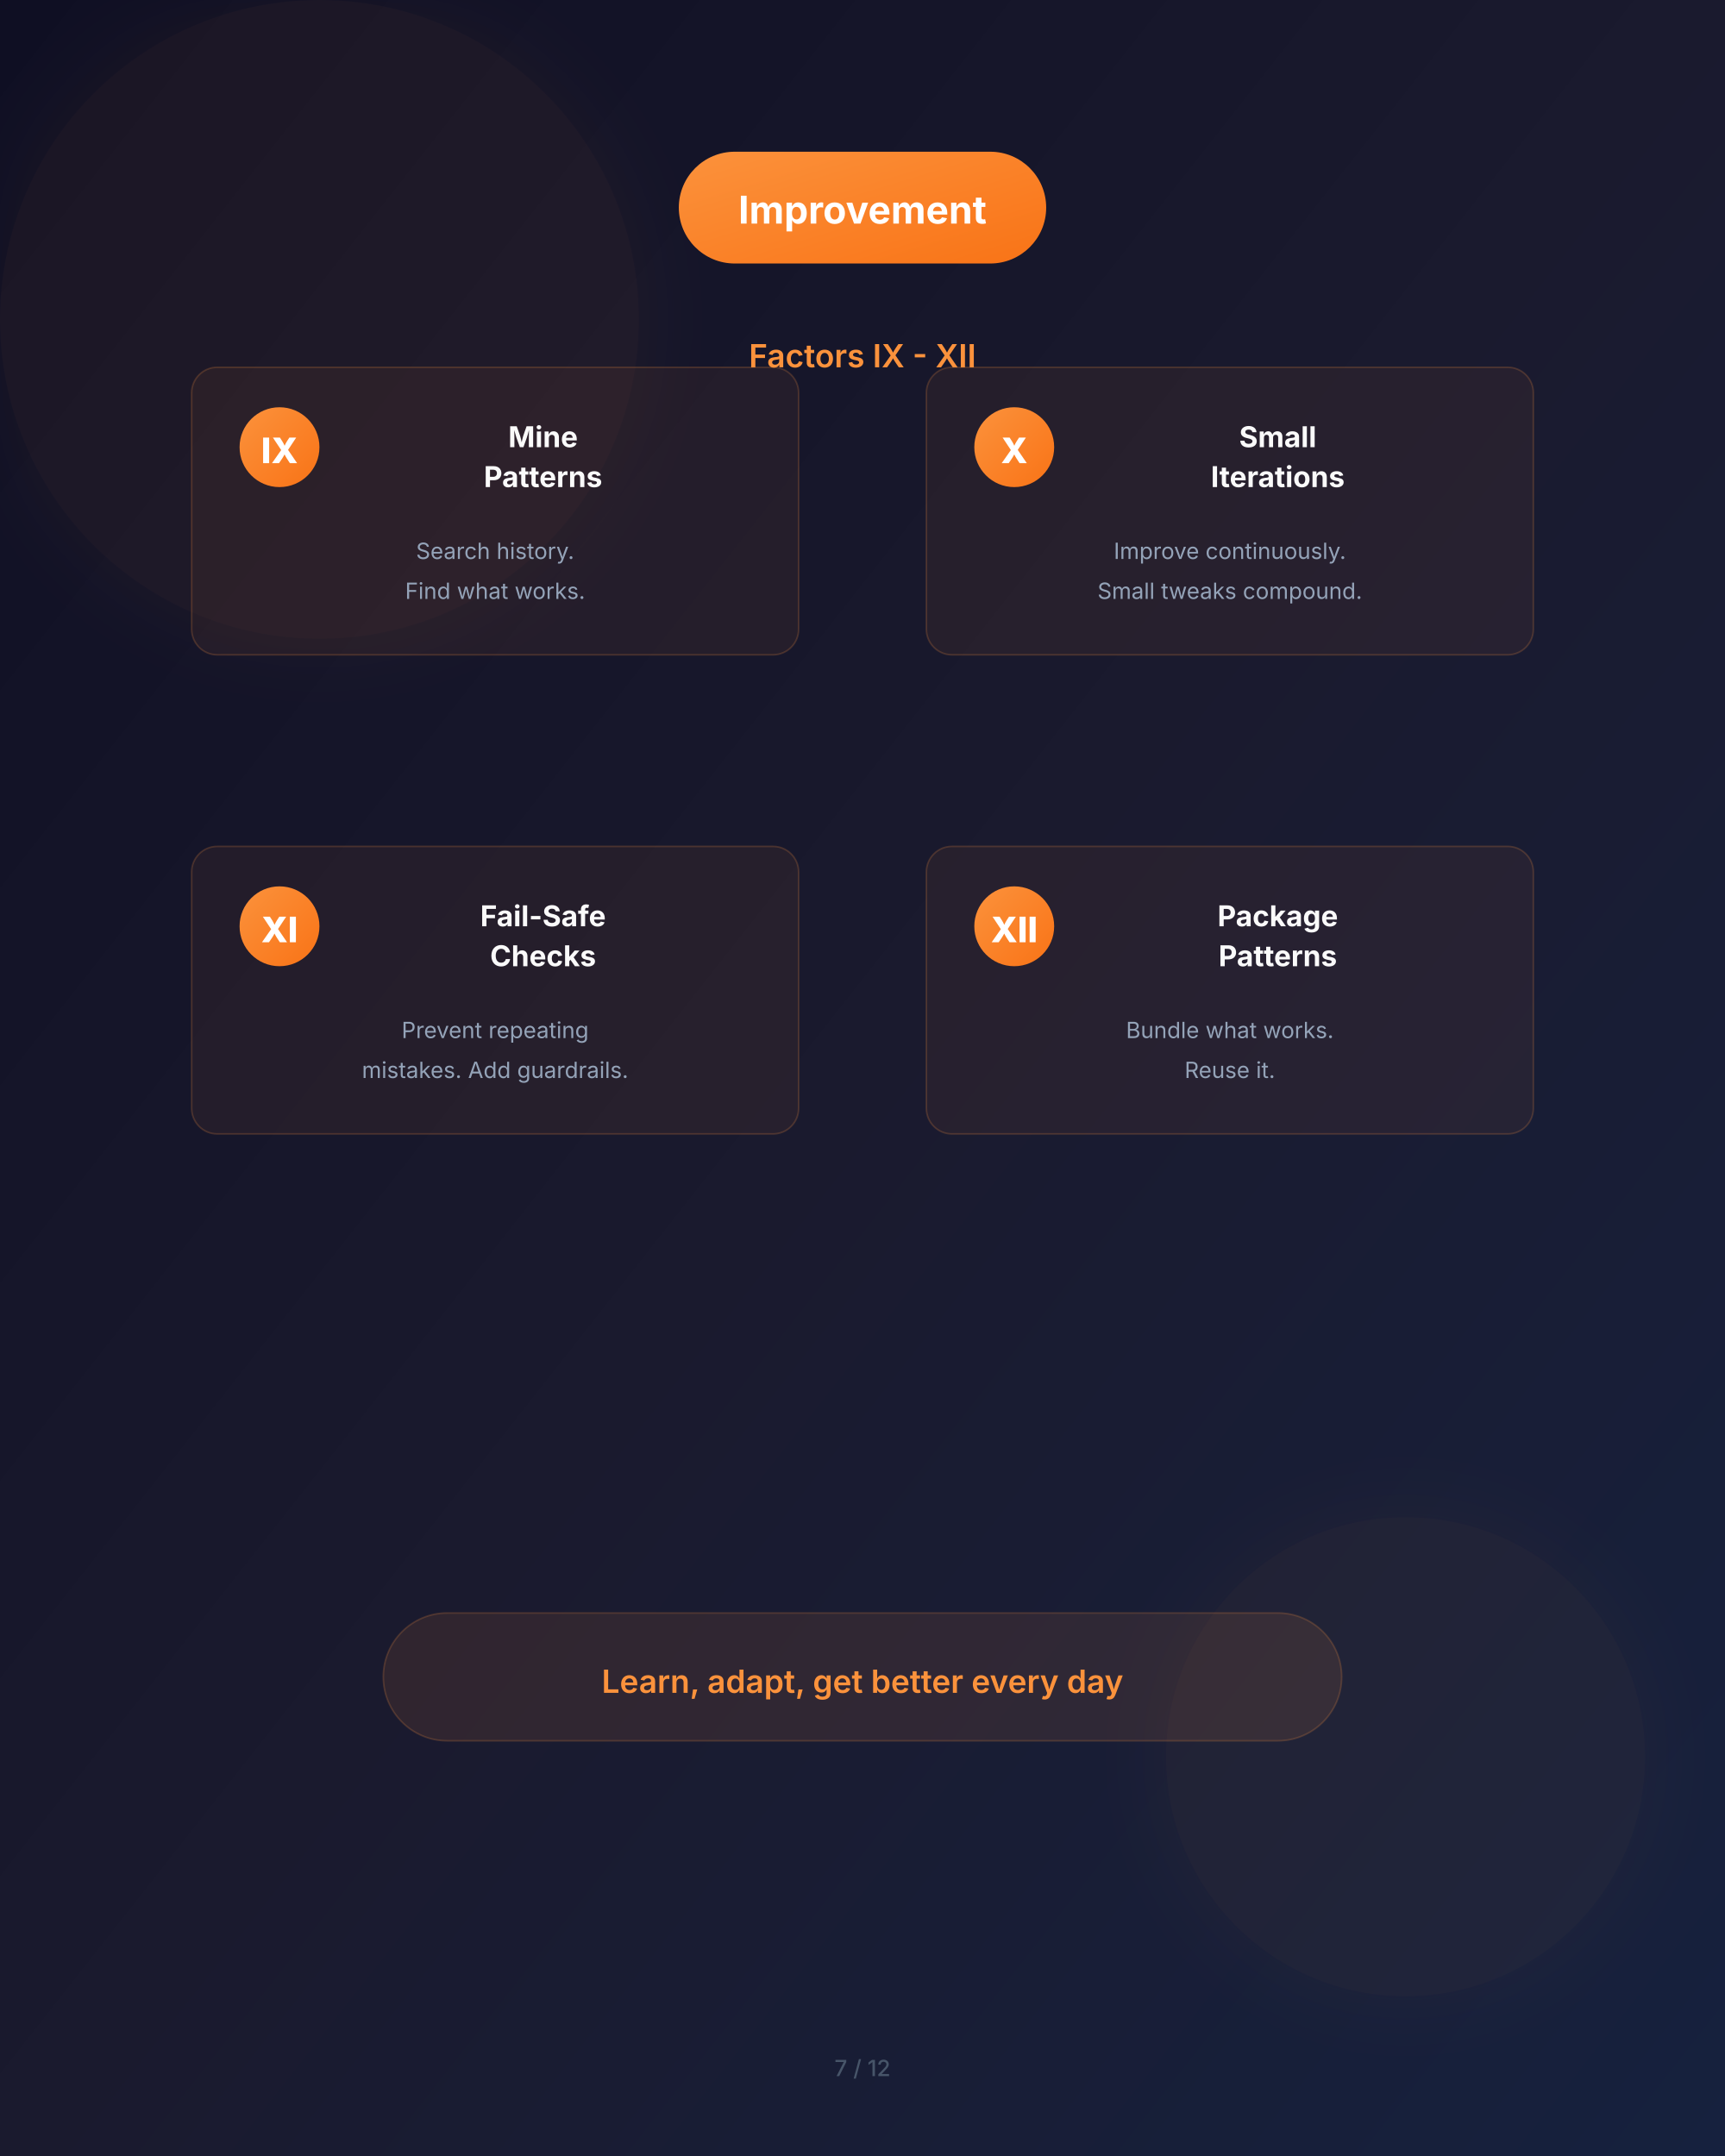
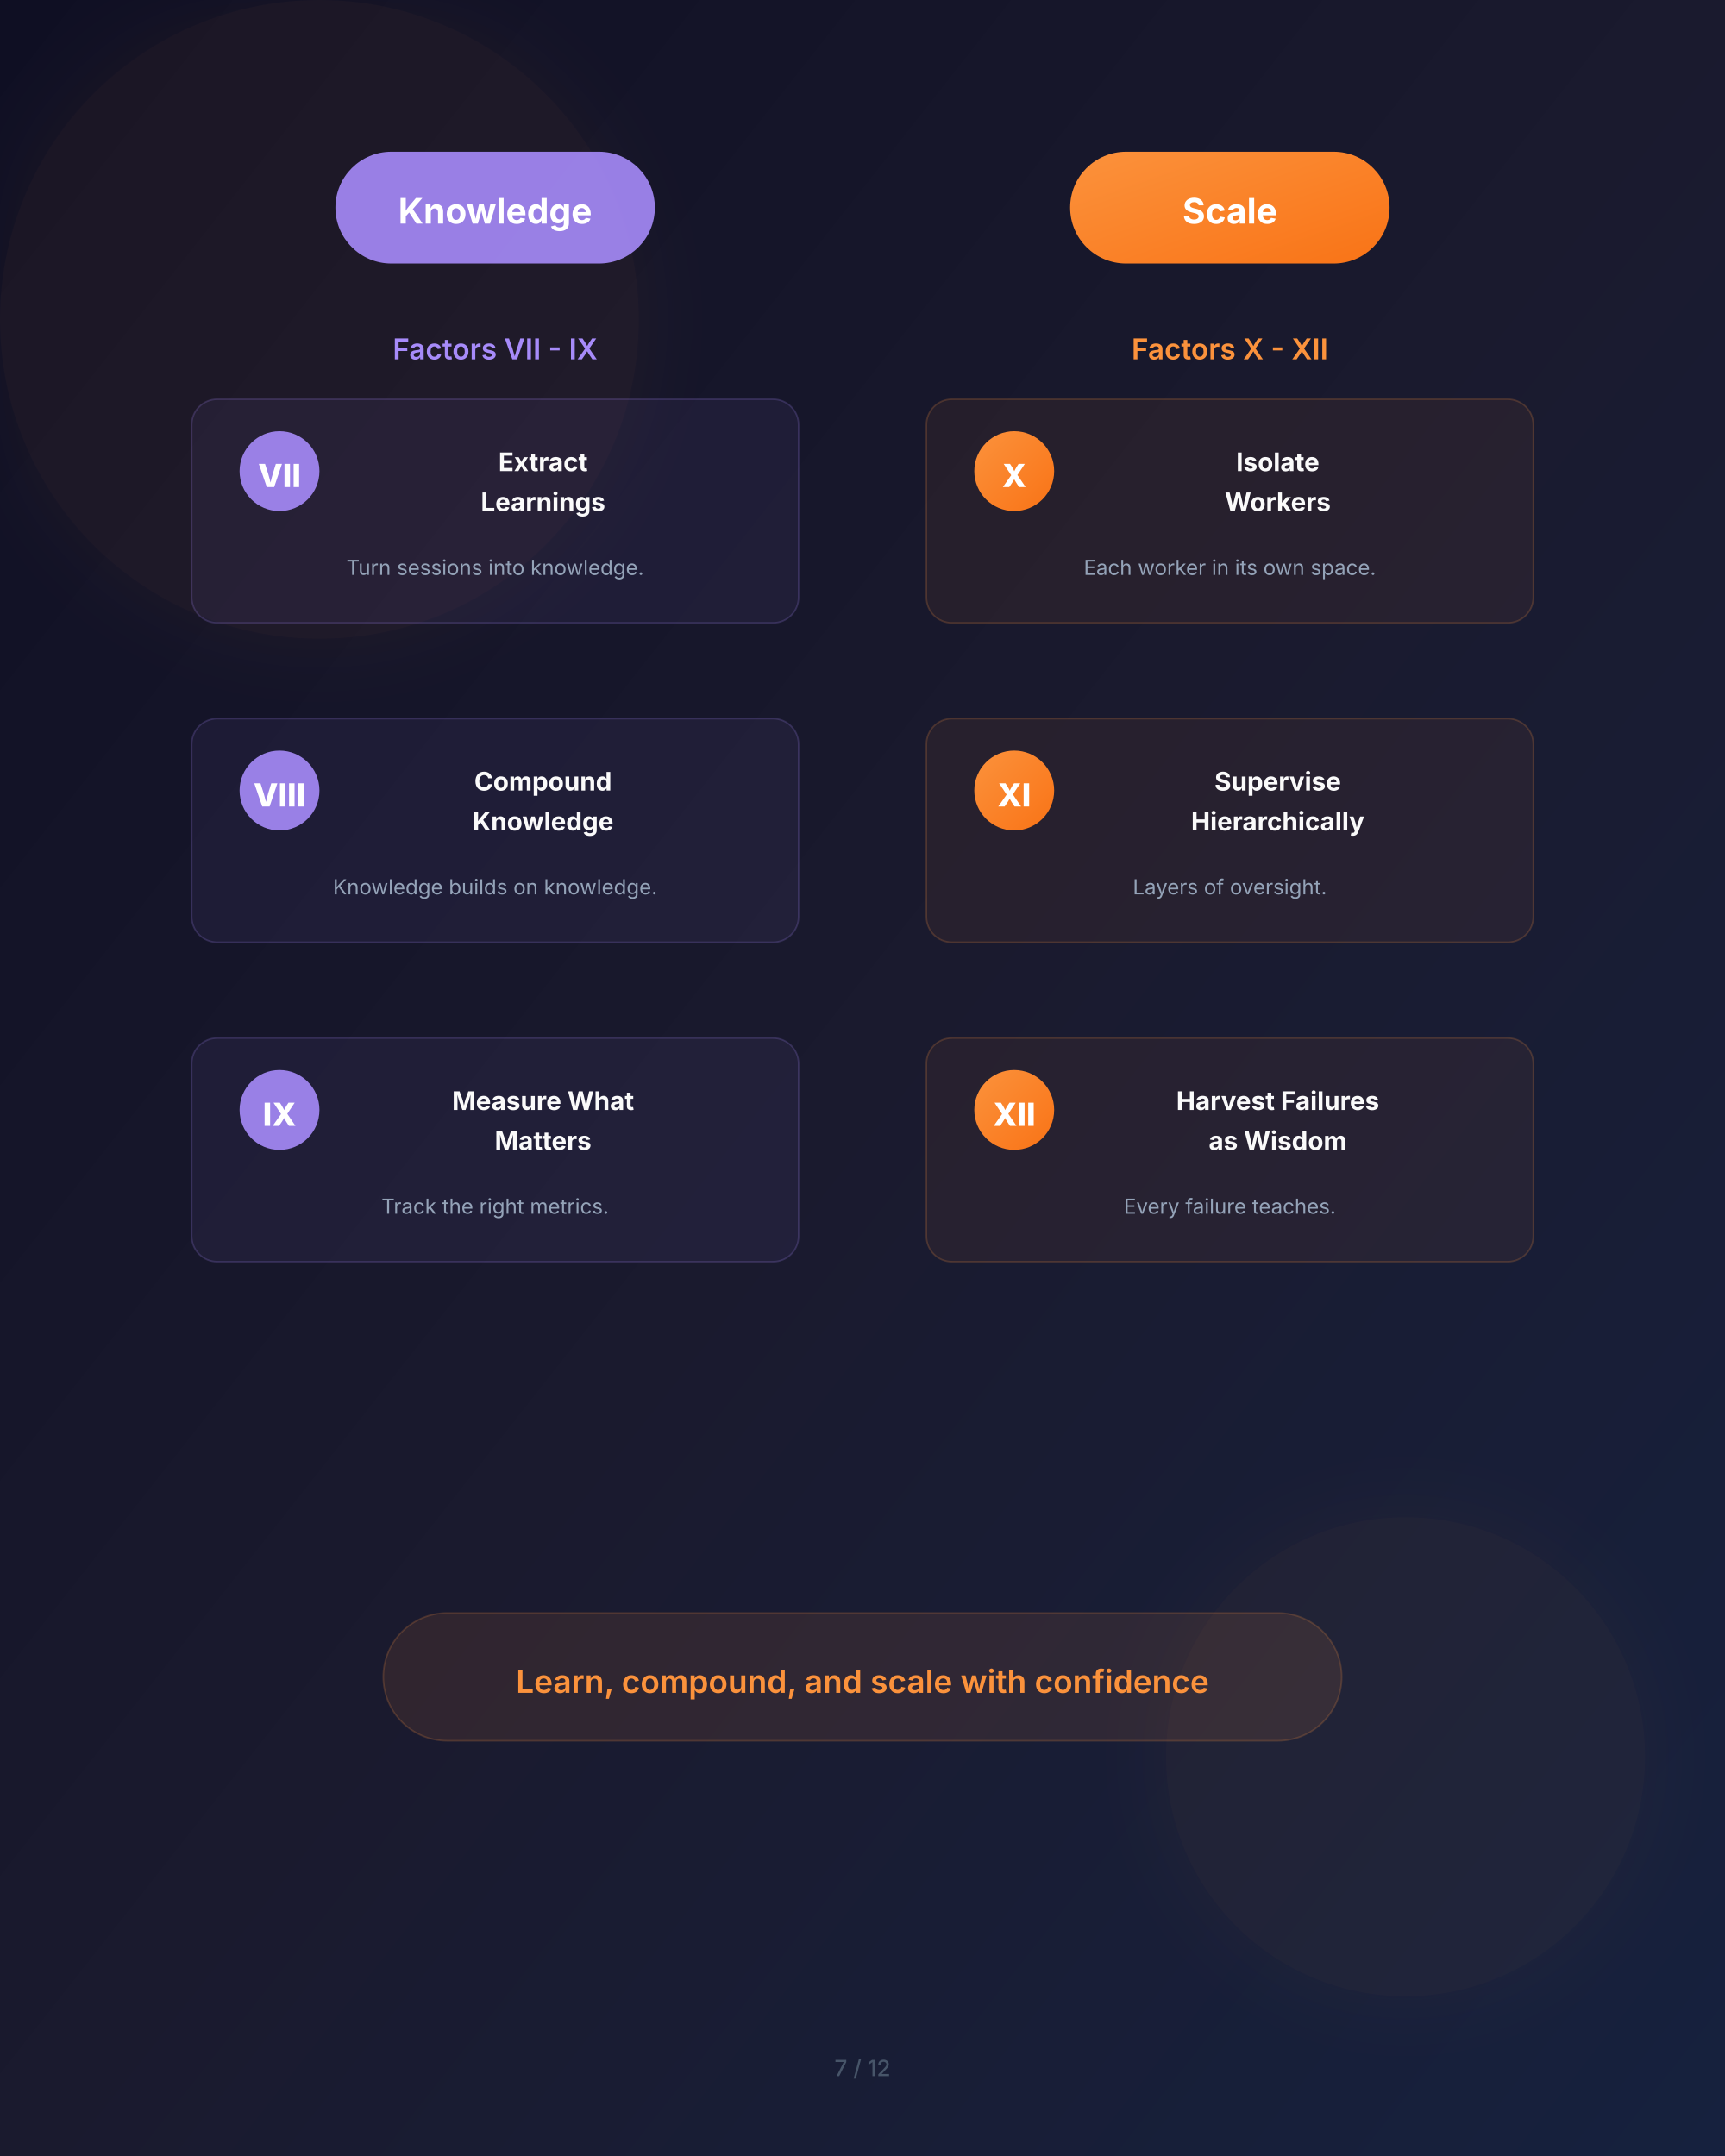
<svg xmlns="http://www.w3.org/2000/svg" viewBox="0 0 1080 1350">
  <defs>
    <linearGradient id="darkBg" x1="0%" y1="0%" x2="100%" y2="100%">
      <stop offset="0%" style="stop-color:#0F0F23" />
      <stop offset="50%" style="stop-color:#1a1a2e" />
      <stop offset="100%" style="stop-color:#16213e" />
    </linearGradient>
    <linearGradient id="orangeGrad" x1="0%" y1="0%" x2="100%" y2="100%">
      <stop offset="0%" style="stop-color:#FB923C" />
      <stop offset="100%" style="stop-color:#F97316" />
    </linearGradient>
    <filter id="glow" x="-50%" y="-50%" width="200%" height="200%">
      <feGaussianBlur stdDeviation="25" result="coloredBlur" />
      <feMerge>
        <feMergeNode in="coloredBlur" />
        <feMergeNode in="SourceGraphic" />
      </feMerge>
    </filter>
  </defs>
  <rect width="1080" height="1350" fill="url(#darkBg)" />
  <ellipse cx="200" cy="200" rx="200" ry="200" fill="#FB923C" opacity="0.05" filter="url(#glow)" />
  <ellipse cx="880" cy="1100" rx="150" ry="150" fill="#FB923C" opacity="0.04" filter="url(#glow)" />
-   <g transform="translate(540, 130)">
-     <rect x="-115" y="-35" width="230" height="70" rx="35" fill="url(#orangeGrad)" />
-     <text x="0" y="10" text-anchor="middle" font-family="Inter, -apple-system, sans-serif" font-size="24" font-weight="700" fill="#FFFFFF">Improvement</text>
+   <g transform="translate(310, 130)">
+     <rect x="-100" y="-35" width="200" height="70" rx="35" fill="rgba(167,139,250,0.9)" />
+     <text x="0" y="10" text-anchor="middle" font-family="Inter, -apple-system, sans-serif" font-size="22" font-weight="700" fill="#FFFFFF">Knowledge</text>
  </g>
-   <text x="540" y="230" text-anchor="middle" font-family="Inter, -apple-system, sans-serif" font-size="20" font-weight="600" fill="#FB923C">Factors IX - XII</text>
-   <g transform="translate(540, 520)">
-     <g transform="translate(-230, -200)">
-       <rect x="-190" y="-90" width="380" height="180" rx="16" fill="rgba(251,146,60,0.06)" stroke="rgba(251,146,60,0.2)" stroke-width="1" />
-       <rect x="-160" y="-65" width="50" height="50" rx="25" fill="url(#orangeGrad)" />
-       <text x="-135" y="-30" text-anchor="middle" font-family="Inter, -apple-system, sans-serif" font-size="22" font-weight="800" fill="#FFFFFF">IX</text>
-       <text x="30" y="-40" text-anchor="middle" font-family="Inter, -apple-system, sans-serif" font-size="18" font-weight="700" fill="#FAFAFA">Mine</text>
-       <text x="30" y="-15" text-anchor="middle" font-family="Inter, -apple-system, sans-serif" font-size="18" font-weight="700" fill="#FAFAFA">Patterns</text>
-       <text x="0" y="30" text-anchor="middle" font-family="Inter, -apple-system, sans-serif" font-size="14" fill="#94A3B8">Search history.</text>
-       <text x="0" y="55" text-anchor="middle" font-family="Inter, -apple-system, sans-serif" font-size="14" fill="#94A3B8">Find what works.</text>
+   <g transform="translate(770, 130)">
+     <rect x="-100" y="-35" width="200" height="70" rx="35" fill="url(#orangeGrad)" />
+     <text x="0" y="10" text-anchor="middle" font-family="Inter, -apple-system, sans-serif" font-size="22" font-weight="700" fill="#FFFFFF">Scale</text>
+   </g>
+   <text x="310" y="225" text-anchor="middle" font-family="Inter, -apple-system, sans-serif" font-size="18" font-weight="600" fill="#A78BFA">Factors VII - IX</text>
+   <text x="770" y="225" text-anchor="middle" font-family="Inter, -apple-system, sans-serif" font-size="18" font-weight="600" fill="#FB923C">Factors X - XII</text>
+   <g transform="translate(310, 520)">
+     <g transform="translate(0, -200)">
+       <rect x="-190" y="-70" width="380" height="140" rx="16" fill="rgba(167,139,250,0.06)" stroke="rgba(167,139,250,0.2)" stroke-width="1" />
+       <rect x="-160" y="-50" width="50" height="50" rx="25" fill="rgba(167,139,250,0.9)" />
+       <text x="-135" y="-15" text-anchor="middle" font-family="Inter, -apple-system, sans-serif" font-size="20" font-weight="800" fill="#FFFFFF">VII</text>
+       <text x="30" y="-25" text-anchor="middle" font-family="Inter, -apple-system, sans-serif" font-size="16" font-weight="700" fill="#FAFAFA">Extract</text>
+       <text x="30" y="0" text-anchor="middle" font-family="Inter, -apple-system, sans-serif" font-size="16" font-weight="700" fill="#FAFAFA">Learnings</text>
+       <text x="0" y="40" text-anchor="middle" font-family="Inter, -apple-system, sans-serif" font-size="13" fill="#94A3B8">Turn sessions into knowledge.</text>
    </g>
-     <g transform="translate(230, -200)">
-       <rect x="-190" y="-90" width="380" height="180" rx="16" fill="rgba(251,146,60,0.06)" stroke="rgba(251,146,60,0.2)" stroke-width="1" />
-       <rect x="-160" y="-65" width="50" height="50" rx="25" fill="url(#orangeGrad)" />
-       <text x="-135" y="-30" text-anchor="middle" font-family="Inter, -apple-system, sans-serif" font-size="22" font-weight="800" fill="#FFFFFF">X</text>
-       <text x="30" y="-40" text-anchor="middle" font-family="Inter, -apple-system, sans-serif" font-size="18" font-weight="700" fill="#FAFAFA">Small</text>
-       <text x="30" y="-15" text-anchor="middle" font-family="Inter, -apple-system, sans-serif" font-size="18" font-weight="700" fill="#FAFAFA">Iterations</text>
-       <text x="0" y="30" text-anchor="middle" font-family="Inter, -apple-system, sans-serif" font-size="14" fill="#94A3B8">Improve continuously.</text>
-       <text x="0" y="55" text-anchor="middle" font-family="Inter, -apple-system, sans-serif" font-size="14" fill="#94A3B8">Small tweaks compound.</text>
+     <g transform="translate(0, 0)">
+       <rect x="-190" y="-70" width="380" height="140" rx="16" fill="rgba(167,139,250,0.06)" stroke="rgba(167,139,250,0.2)" stroke-width="1" />
+       <rect x="-160" y="-50" width="50" height="50" rx="25" fill="rgba(167,139,250,0.9)" />
+       <text x="-135" y="-15" text-anchor="middle" font-family="Inter, -apple-system, sans-serif" font-size="20" font-weight="800" fill="#FFFFFF">VIII</text>
+       <text x="30" y="-25" text-anchor="middle" font-family="Inter, -apple-system, sans-serif" font-size="16" font-weight="700" fill="#FAFAFA">Compound</text>
+       <text x="30" y="0" text-anchor="middle" font-family="Inter, -apple-system, sans-serif" font-size="16" font-weight="700" fill="#FAFAFA">Knowledge</text>
+       <text x="0" y="40" text-anchor="middle" font-family="Inter, -apple-system, sans-serif" font-size="13" fill="#94A3B8">Knowledge builds on knowledge.</text>
    </g>
-     <g transform="translate(-230, 100)">
-       <rect x="-190" y="-90" width="380" height="180" rx="16" fill="rgba(251,146,60,0.06)" stroke="rgba(251,146,60,0.2)" stroke-width="1" />
-       <rect x="-160" y="-65" width="50" height="50" rx="25" fill="url(#orangeGrad)" />
-       <text x="-135" y="-30" text-anchor="middle" font-family="Inter, -apple-system, sans-serif" font-size="22" font-weight="800" fill="#FFFFFF">XI</text>
-       <text x="30" y="-40" text-anchor="middle" font-family="Inter, -apple-system, sans-serif" font-size="18" font-weight="700" fill="#FAFAFA">Fail-Safe</text>
-       <text x="30" y="-15" text-anchor="middle" font-family="Inter, -apple-system, sans-serif" font-size="18" font-weight="700" fill="#FAFAFA">Checks</text>
-       <text x="0" y="30" text-anchor="middle" font-family="Inter, -apple-system, sans-serif" font-size="14" fill="#94A3B8">Prevent repeating</text>
-       <text x="0" y="55" text-anchor="middle" font-family="Inter, -apple-system, sans-serif" font-size="14" fill="#94A3B8">mistakes. Add guardrails.</text>
+     <g transform="translate(0, 200)">
+       <rect x="-190" y="-70" width="380" height="140" rx="16" fill="rgba(167,139,250,0.06)" stroke="rgba(167,139,250,0.2)" stroke-width="1" />
+       <rect x="-160" y="-50" width="50" height="50" rx="25" fill="rgba(167,139,250,0.9)" />
+       <text x="-135" y="-15" text-anchor="middle" font-family="Inter, -apple-system, sans-serif" font-size="20" font-weight="800" fill="#FFFFFF">IX</text>
+       <text x="30" y="-25" text-anchor="middle" font-family="Inter, -apple-system, sans-serif" font-size="16" font-weight="700" fill="#FAFAFA">Measure What</text>
+       <text x="30" y="0" text-anchor="middle" font-family="Inter, -apple-system, sans-serif" font-size="16" font-weight="700" fill="#FAFAFA">Matters</text>
+       <text x="0" y="40" text-anchor="middle" font-family="Inter, -apple-system, sans-serif" font-size="13" fill="#94A3B8">Track the right metrics.</text>
    </g>
-     <g transform="translate(230, 100)">
-       <rect x="-190" y="-90" width="380" height="180" rx="16" fill="rgba(251,146,60,0.06)" stroke="rgba(251,146,60,0.2)" stroke-width="1" />
-       <rect x="-160" y="-65" width="50" height="50" rx="25" fill="url(#orangeGrad)" />
-       <text x="-135" y="-30" text-anchor="middle" font-family="Inter, -apple-system, sans-serif" font-size="22" font-weight="800" fill="#FFFFFF">XII</text>
-       <text x="30" y="-40" text-anchor="middle" font-family="Inter, -apple-system, sans-serif" font-size="18" font-weight="700" fill="#FAFAFA">Package</text>
-       <text x="30" y="-15" text-anchor="middle" font-family="Inter, -apple-system, sans-serif" font-size="18" font-weight="700" fill="#FAFAFA">Patterns</text>
-       <text x="0" y="30" text-anchor="middle" font-family="Inter, -apple-system, sans-serif" font-size="14" fill="#94A3B8">Bundle what works.</text>
-       <text x="0" y="55" text-anchor="middle" font-family="Inter, -apple-system, sans-serif" font-size="14" fill="#94A3B8">Reuse it.</text>
+   </g>
+   <g transform="translate(770, 520)">
+     <g transform="translate(0, -200)">
+       <rect x="-190" y="-70" width="380" height="140" rx="16" fill="rgba(251,146,60,0.06)" stroke="rgba(251,146,60,0.2)" stroke-width="1" />
+       <rect x="-160" y="-50" width="50" height="50" rx="25" fill="url(#orangeGrad)" />
+       <text x="-135" y="-15" text-anchor="middle" font-family="Inter, -apple-system, sans-serif" font-size="20" font-weight="800" fill="#FFFFFF">X</text>
+       <text x="30" y="-25" text-anchor="middle" font-family="Inter, -apple-system, sans-serif" font-size="16" font-weight="700" fill="#FAFAFA">Isolate</text>
+       <text x="30" y="0" text-anchor="middle" font-family="Inter, -apple-system, sans-serif" font-size="16" font-weight="700" fill="#FAFAFA">Workers</text>
+       <text x="0" y="40" text-anchor="middle" font-family="Inter, -apple-system, sans-serif" font-size="13" fill="#94A3B8">Each worker in its own space.</text>
+     </g>
+     <g transform="translate(0, 0)">
+       <rect x="-190" y="-70" width="380" height="140" rx="16" fill="rgba(251,146,60,0.06)" stroke="rgba(251,146,60,0.2)" stroke-width="1" />
+       <rect x="-160" y="-50" width="50" height="50" rx="25" fill="url(#orangeGrad)" />
+       <text x="-135" y="-15" text-anchor="middle" font-family="Inter, -apple-system, sans-serif" font-size="20" font-weight="800" fill="#FFFFFF">XI</text>
+       <text x="30" y="-25" text-anchor="middle" font-family="Inter, -apple-system, sans-serif" font-size="16" font-weight="700" fill="#FAFAFA">Supervise</text>
+       <text x="30" y="0" text-anchor="middle" font-family="Inter, -apple-system, sans-serif" font-size="16" font-weight="700" fill="#FAFAFA">Hierarchically</text>
+       <text x="0" y="40" text-anchor="middle" font-family="Inter, -apple-system, sans-serif" font-size="13" fill="#94A3B8">Layers of oversight.</text>
+     </g>
+     <g transform="translate(0, 200)">
+       <rect x="-190" y="-70" width="380" height="140" rx="16" fill="rgba(251,146,60,0.06)" stroke="rgba(251,146,60,0.2)" stroke-width="1" />
+       <rect x="-160" y="-50" width="50" height="50" rx="25" fill="url(#orangeGrad)" />
+       <text x="-135" y="-15" text-anchor="middle" font-family="Inter, -apple-system, sans-serif" font-size="20" font-weight="800" fill="#FFFFFF">XII</text>
+       <text x="30" y="-25" text-anchor="middle" font-family="Inter, -apple-system, sans-serif" font-size="16" font-weight="700" fill="#FAFAFA">Harvest Failures</text>
+       <text x="30" y="0" text-anchor="middle" font-family="Inter, -apple-system, sans-serif" font-size="16" font-weight="700" fill="#FAFAFA">as Wisdom</text>
+       <text x="0" y="40" text-anchor="middle" font-family="Inter, -apple-system, sans-serif" font-size="13" fill="#94A3B8">Every failure teaches.</text>
    </g>
  </g>
  <g transform="translate(540, 1050)">
    <rect x="-300" y="-40" width="600" height="80" rx="40" fill="rgba(251,146,60,0.1)" stroke="rgba(251,146,60,0.2)" stroke-width="1" />
    <text x="0" y="10" text-anchor="middle" font-family="Inter, -apple-system, sans-serif" font-size="20" font-weight="600" fill="#FB923C">
-       Learn, adapt, get better every day
+       Learn, compound, and scale with confidence
    </text>
  </g>
  <text x="540" y="1300" text-anchor="middle" font-family="Inter, -apple-system, sans-serif" font-size="14" font-weight="500" fill="#475569">7 / 12</text>
</svg>
